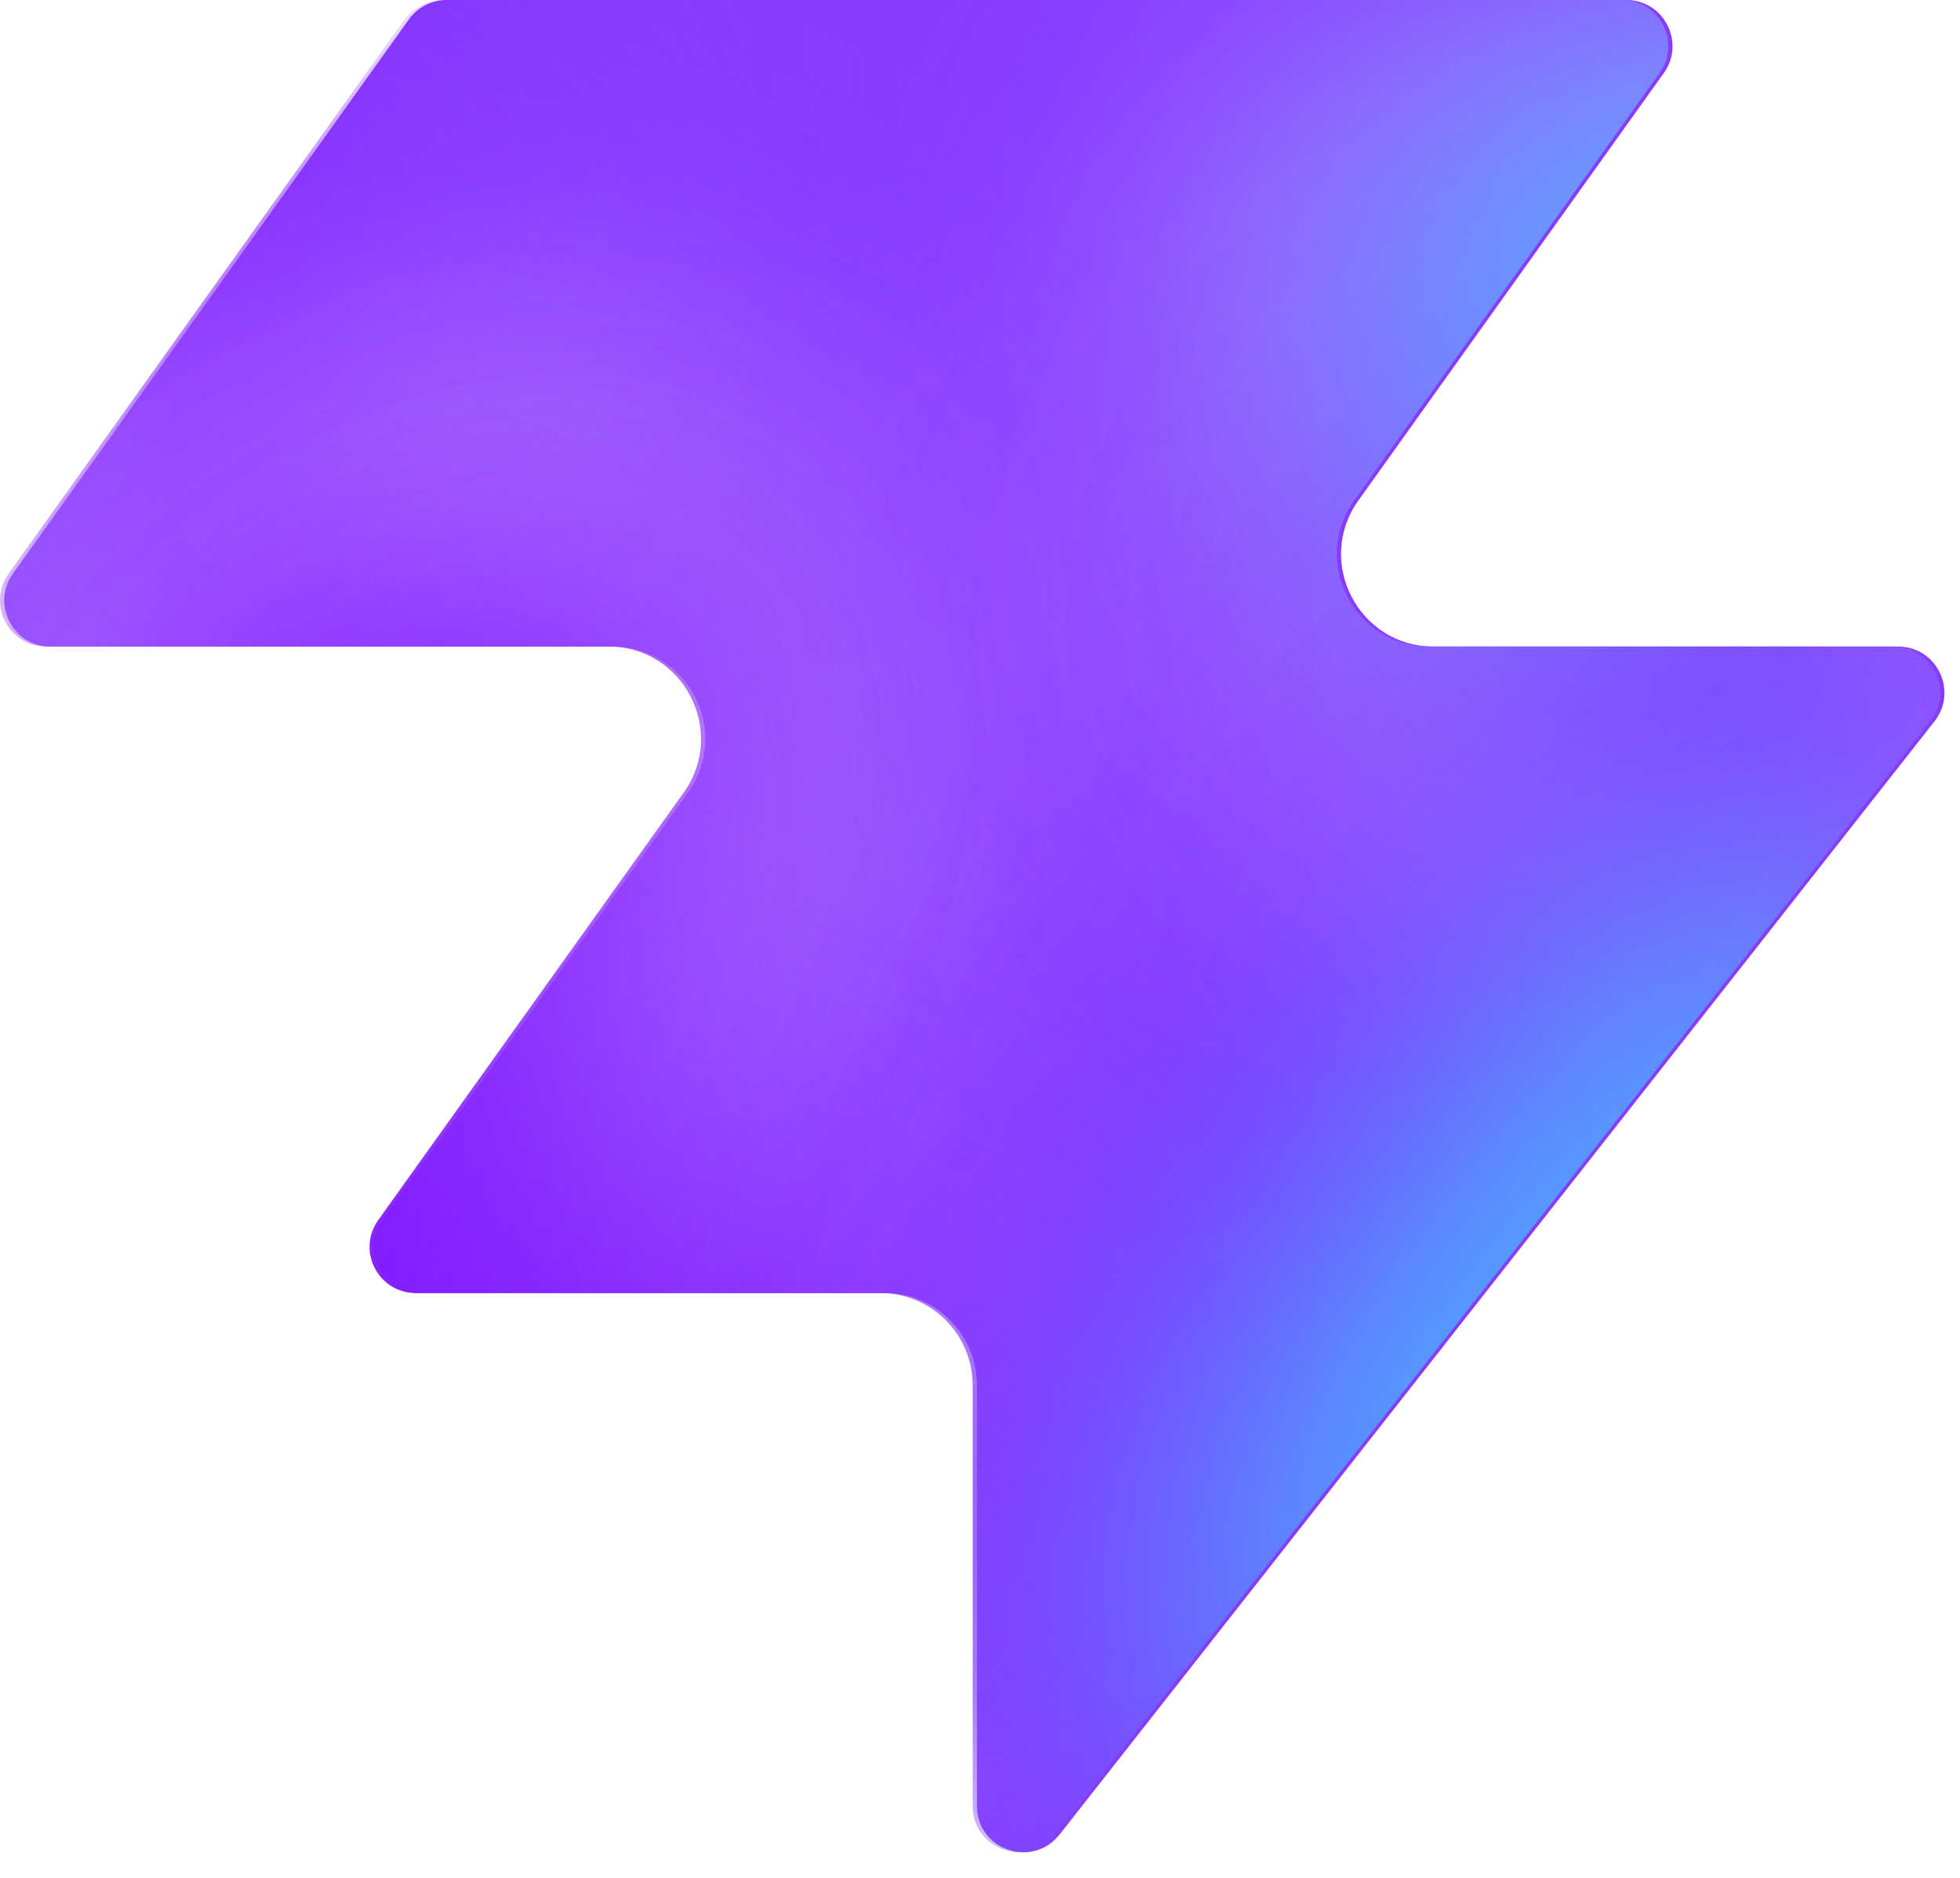
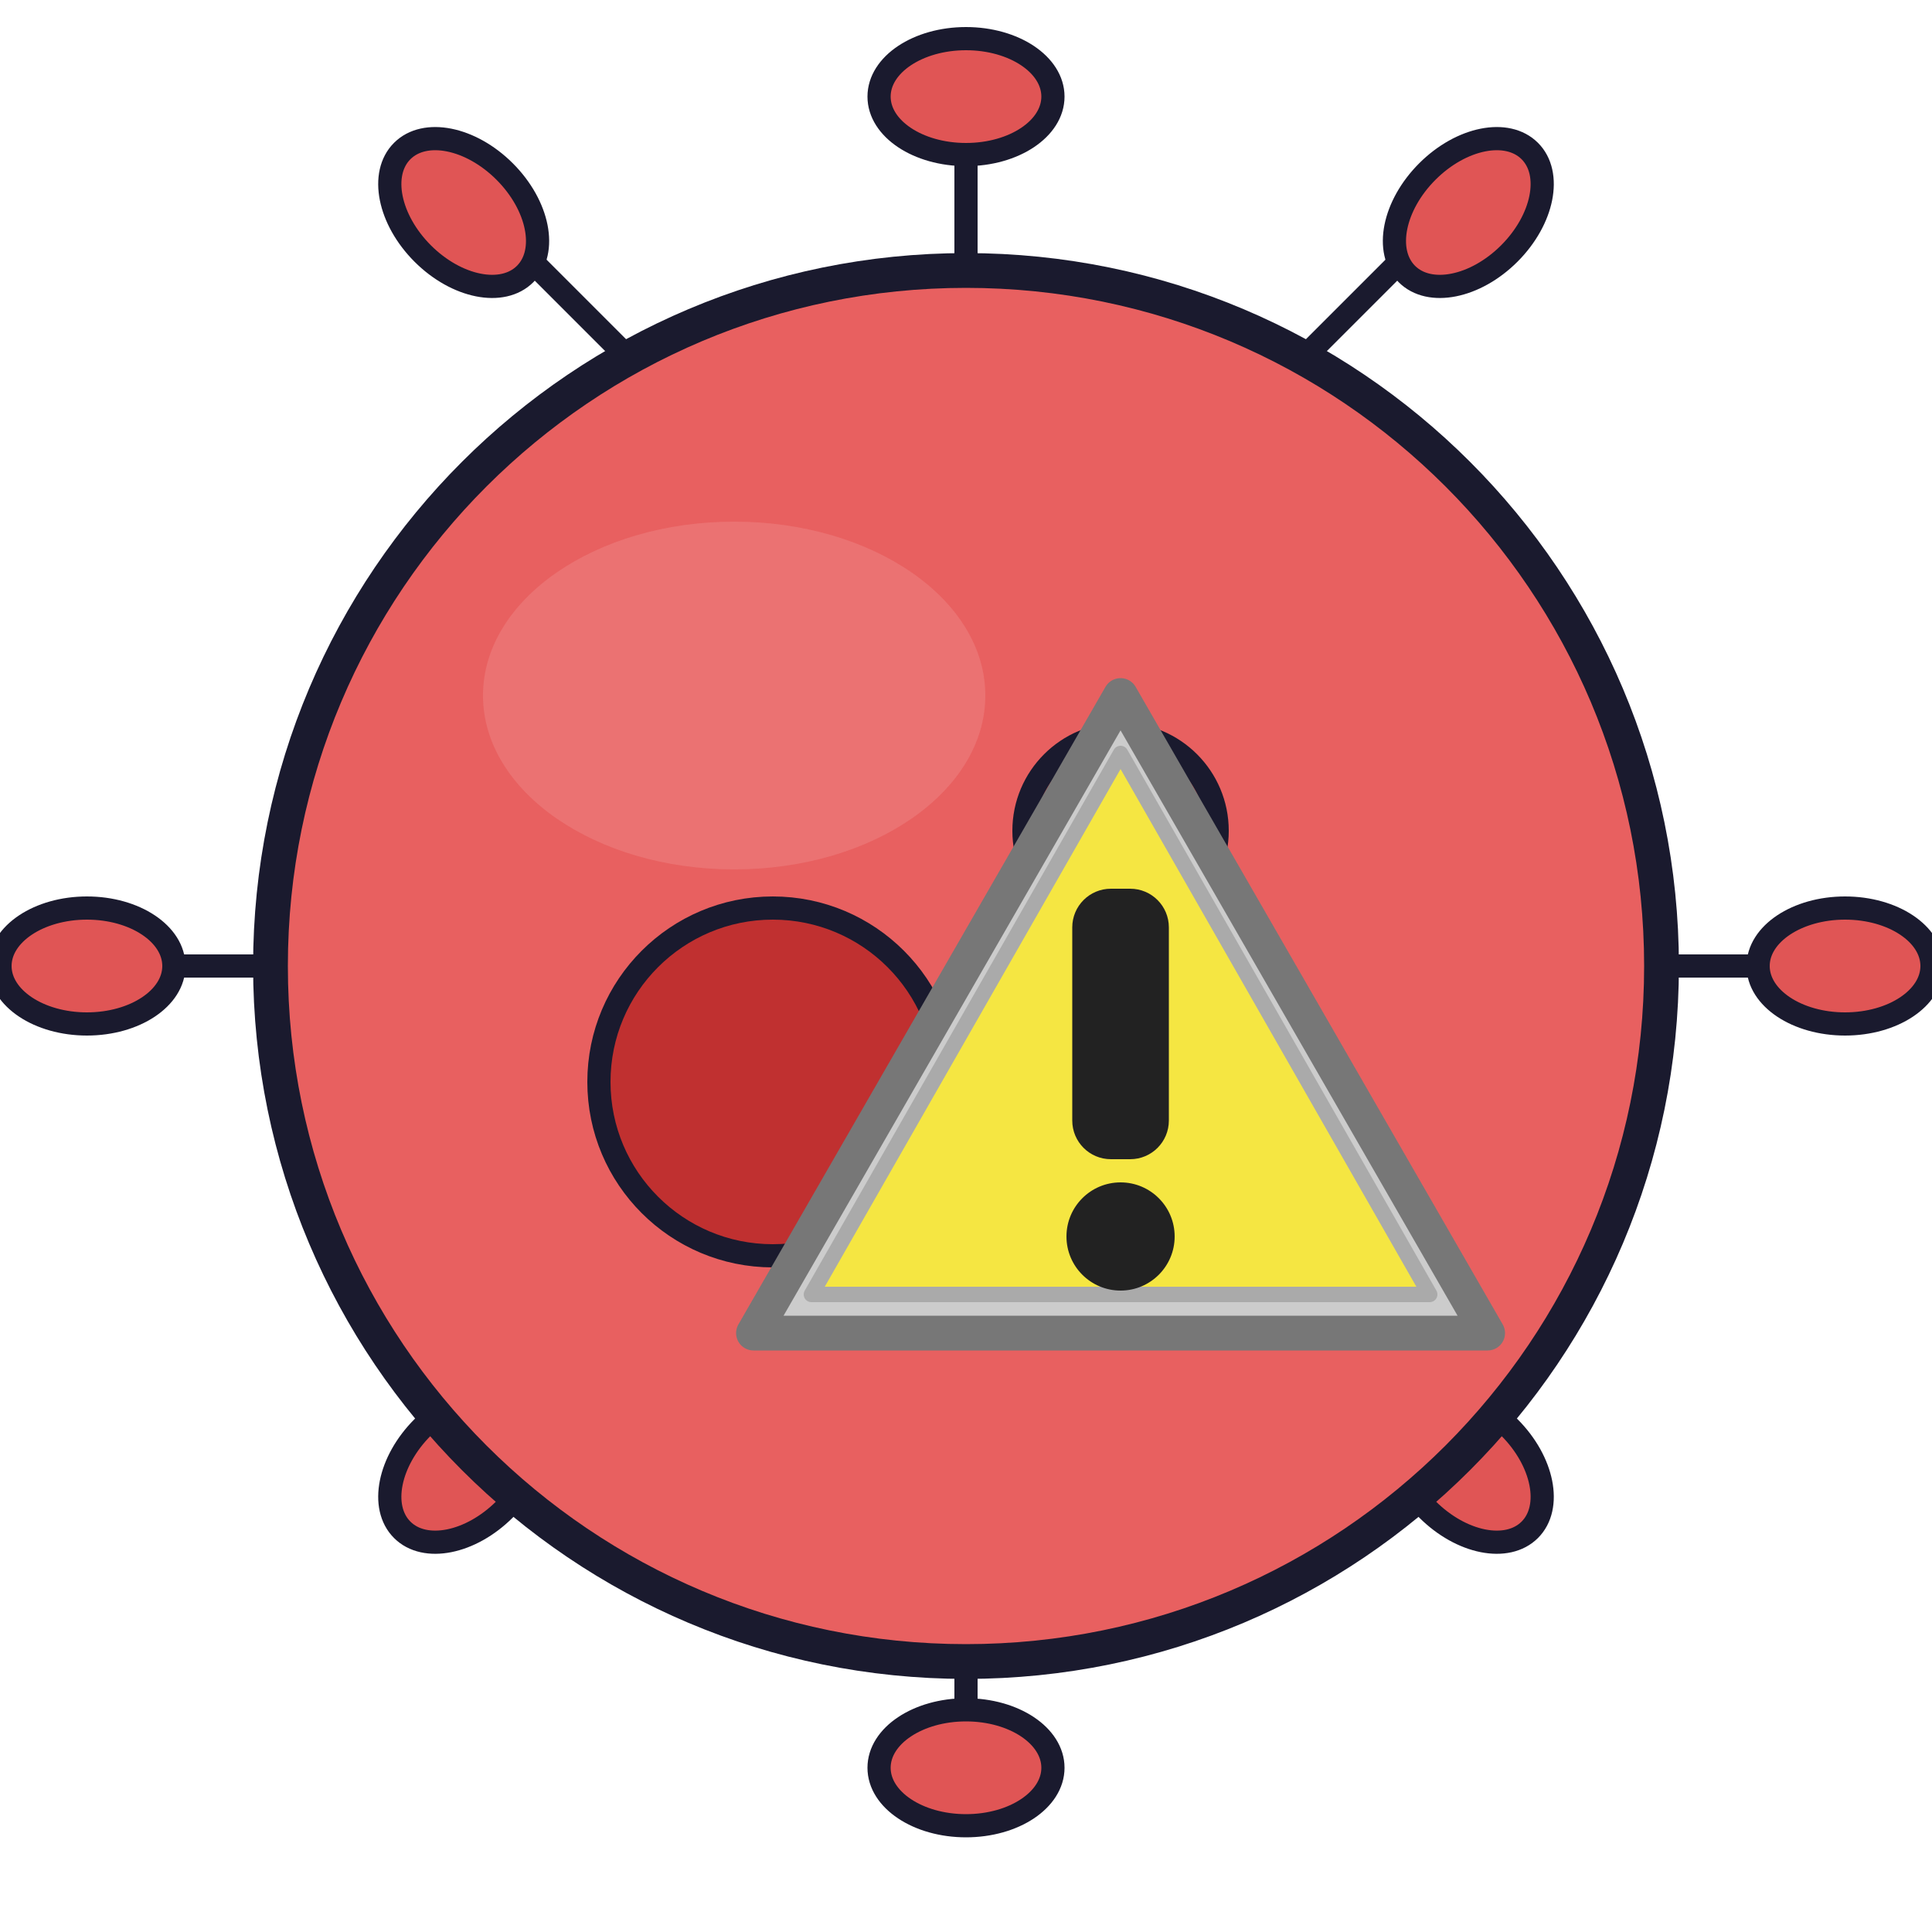
- <svg xmlns="http://www.w3.org/2000/svg" width="48" height="46" fill="none" viewBox="0 0 48 46">
-   <path fill="#863bff" d="M25.946 44.938c-.664.845-2.021.375-2.021-.698V33.937a2.26 2.26 0 0 0-2.262-2.262H10.287c-.92 0-1.456-1.04-.92-1.788l7.48-10.471c1.07-1.497 0-3.578-1.842-3.578H1.237c-.92 0-1.456-1.04-.92-1.788L10.013.474c.214-.297.556-.474.92-.474h28.894c.92 0 1.456 1.04.92 1.788l-7.48 10.471c-1.07 1.498 0 3.579 1.842 3.579h11.377c.943 0 1.473 1.088.89 1.83L25.947 44.94z" style="fill:#863bff;fill:color(display-p3 .525 .23 1);fill-opacity:1" />
-   <mask id="a" width="48" height="46" x="0" y="0" maskUnits="userSpaceOnUse" style="mask-type:alpha">
-     <path fill="#000" d="M25.842 44.938c-.664.844-2.021.375-2.021-.698V33.937a2.26 2.26 0 0 0-2.262-2.262H10.183c-.92 0-1.456-1.04-.92-1.788l7.48-10.471c1.07-1.498 0-3.579-1.842-3.579H1.133c-.92 0-1.456-1.04-.92-1.787L9.91.473c.214-.297.556-.474.92-.474h28.894c.92 0 1.456 1.04.92 1.788l-7.48 10.471c-1.07 1.498 0 3.578 1.842 3.578h11.377c.943 0 1.473 1.088.89 1.832L25.843 44.94z" style="fill:#000;fill-opacity:1" />
-   </mask>
-   <g mask="url(#a)">
-     <g filter="url(#b)">
-       <ellipse cx="5.508" cy="14.704" fill="#ede6ff" rx="5.508" ry="14.704" style="fill:#ede6ff;fill:color(display-p3 .927 .903 1);fill-opacity:1" transform="matrix(.00324 1 1 -.00324 -4.47 31.516)" />
-     </g>
-     <g filter="url(#c)">
-       <ellipse cx="10.399" cy="29.851" fill="#ede6ff" rx="10.399" ry="29.851" style="fill:#ede6ff;fill:color(display-p3 .927 .903 1);fill-opacity:1" transform="matrix(.00324 1 1 -.00324 -39.328 7.883)" />
-     </g>
-     <g filter="url(#d)">
-       <ellipse cx="5.508" cy="30.487" fill="#7e14ff" rx="5.508" ry="30.487" style="fill:#7e14ff;fill:color(display-p3 .492 .077 1);fill-opacity:1" transform="rotate(89.814 -25.913 -14.639)scale(1 -1)" />
-     </g>
-     <g filter="url(#e)">
-       <ellipse cx="5.508" cy="30.599" fill="#7e14ff" rx="5.508" ry="30.599" style="fill:#7e14ff;fill:color(display-p3 .492 .077 1);fill-opacity:1" transform="rotate(89.814 -32.644 -3.334)scale(1 -1)" />
-     </g>
-     <g filter="url(#f)">
-       <ellipse cx="5.508" cy="30.599" fill="#7e14ff" rx="5.508" ry="30.599" style="fill:#7e14ff;fill:color(display-p3 .492 .077 1);fill-opacity:1" transform="matrix(.00324 1 1 -.00324 -34.34 30.47)" />
-     </g>
-     <g filter="url(#g)">
-       <ellipse cx="14.072" cy="22.078" fill="#ede6ff" rx="14.072" ry="22.078" style="fill:#ede6ff;fill:color(display-p3 .927 .903 1);fill-opacity:1" transform="rotate(93.35 24.506 48.493)scale(-1 1)" />
-     </g>
-     <g filter="url(#h)">
-       <ellipse cx="3.47" cy="21.501" fill="#7e14ff" rx="3.47" ry="21.501" style="fill:#7e14ff;fill:color(display-p3 .492 .077 1);fill-opacity:1" transform="rotate(89.009 28.708 47.59)scale(-1 1)" />
-     </g>
-     <g filter="url(#i)">
-       <ellipse cx="3.47" cy="21.501" fill="#7e14ff" rx="3.47" ry="21.501" style="fill:#7e14ff;fill:color(display-p3 .492 .077 1);fill-opacity:1" transform="rotate(89.009 28.708 47.59)scale(-1 1)" />
-     </g>
-     <g filter="url(#j)">
-       <ellipse cx=".387" cy="8.972" fill="#7e14ff" rx="4.407" ry="29.108" style="fill:#7e14ff;fill:color(display-p3 .492 .077 1);fill-opacity:1" transform="rotate(39.51 .387 8.972)" />
-     </g>
-     <g filter="url(#k)">
-       <ellipse cx="47.523" cy="-6.092" fill="#7e14ff" rx="4.407" ry="29.108" style="fill:#7e14ff;fill:color(display-p3 .492 .077 1);fill-opacity:1" transform="rotate(37.892 47.523 -6.092)" />
-     </g>
-     <g filter="url(#l)">
-       <ellipse cx="41.412" cy="6.333" fill="#47bfff" rx="5.971" ry="9.665" style="fill:#47bfff;fill:color(display-p3 .28 .748 1);fill-opacity:1" transform="rotate(37.892 41.412 6.333)" />
-     </g>
-     <g filter="url(#m)">
-       <ellipse cx="-1.879" cy="38.332" fill="#7e14ff" rx="4.407" ry="29.108" style="fill:#7e14ff;fill:color(display-p3 .492 .077 1);fill-opacity:1" transform="rotate(37.892 -1.88 38.332)" />
-     </g>
-     <g filter="url(#n)">
-       <ellipse cx="-1.879" cy="38.332" fill="#7e14ff" rx="4.407" ry="29.108" style="fill:#7e14ff;fill:color(display-p3 .492 .077 1);fill-opacity:1" transform="rotate(37.892 -1.88 38.332)" />
-     </g>
-     <g filter="url(#o)">
-       <ellipse cx="35.651" cy="29.907" fill="#7e14ff" rx="4.407" ry="29.108" style="fill:#7e14ff;fill:color(display-p3 .492 .077 1);fill-opacity:1" transform="rotate(37.892 35.651 29.907)" />
-     </g>
-     <g filter="url(#p)">
-       <ellipse cx="38.418" cy="32.4" fill="#47bfff" rx="5.971" ry="15.297" style="fill:#47bfff;fill:color(display-p3 .28 .748 1);fill-opacity:1" transform="rotate(37.892 38.418 32.4)" />
-     </g>
+ <svg xmlns="http://www.w3.org/2000/svg" viewBox="0 0 100 100">
+   <style>
+     .spike { fill: #e05555; stroke: #1a1a2e; stroke-width: 1.2; }
+     .body  { fill: #e86060; stroke: #1a1a2e; stroke-width: 1.8; }
+     .spot  { fill: #c03030; stroke: #1a1a2e; stroke-width: 1.2; }
+   </style>
+   <line x1="50" y1="14" x2="50" y2="7" stroke="#1a1a2e" stroke-width="1.2" />
+   <ellipse cx="50" cy="5" rx="4.5" ry="3" class="spike" />
+   <line x1="68" y1="18" x2="73" y2="13" stroke="#1a1a2e" stroke-width="1.2" />
+   <ellipse cx="76" cy="11" rx="4.5" ry="3" transform="rotate(-45,76,11)" class="spike" />
+   <line x1="86" y1="50" x2="93" y2="50" stroke="#1a1a2e" stroke-width="1.2" />
+   <ellipse cx="95.5" cy="50" rx="4.5" ry="3" class="spike" />
+   <line x1="68" y1="68" x2="73" y2="73" stroke="#1a1a2e" stroke-width="1.2" />
+   <ellipse cx="76" cy="76" rx="4.5" ry="3" transform="rotate(45,76,76)" class="spike" />
+   <line x1="50" y1="82" x2="50" y2="89" stroke="#1a1a2e" stroke-width="1.2" />
+   <ellipse cx="50" cy="91.5" rx="4.5" ry="3" class="spike" />
+   <line x1="32" y1="68" x2="27" y2="73" stroke="#1a1a2e" stroke-width="1.2" />
+   <ellipse cx="24" cy="76" rx="4.5" ry="3" transform="rotate(-45,24,76)" class="spike" />
+   <line x1="14" y1="50" x2="7" y2="50" stroke="#1a1a2e" stroke-width="1.2" />
+   <ellipse cx="4.5" cy="50" rx="4.5" ry="3" class="spike" />
+   <line x1="32" y1="18" x2="27" y2="13" stroke="#1a1a2e" stroke-width="1.2" />
+   <ellipse cx="24" cy="11" rx="4.5" ry="3" transform="rotate(45,24,11)" class="spike" />
+   <circle cx="50" cy="50" r="36" class="body" />
+   <ellipse cx="38" cy="36" rx="13" ry="9" fill="#ef8888" opacity="0.45" />
+   <circle cx="40" cy="56" r="9" class="spot" />
+   <circle cx="58" cy="43" r="5" class="spot" />
+   <g transform="translate(58,58)">
+     <polygon points="0,-22 19,11 -19,11" fill="#cccccc" stroke="#777" stroke-width="1.8" stroke-linejoin="round" />
+     <polygon points="0,-19 16,9 -16,9" fill="#f5e642" stroke="#aaa" stroke-width="0.8" stroke-linejoin="round" />
+     <rect x="-2.5" y="-12" width="5" height="14" rx="2" fill="#222" />
+     <circle cx="0" cy="6" r="2.8" fill="#222" />
  </g>
-   <defs>
-     <filter id="b" width="60.045" height="41.654" x="-19.77" y="16.149" color-interpolation-filters="sRGB" filterUnits="userSpaceOnUse">
-       <feFlood flood-opacity="0" result="BackgroundImageFix" />
-       <feBlend in="SourceGraphic" in2="BackgroundImageFix" result="shape" />
-       <feGaussianBlur result="effect1_foregroundBlur_2002_17158" stdDeviation="7.659" />
-     </filter>
-     <filter id="c" width="90.34" height="51.437" x="-54.613" y="-7.533" color-interpolation-filters="sRGB" filterUnits="userSpaceOnUse">
-       <feFlood flood-opacity="0" result="BackgroundImageFix" />
-       <feBlend in="SourceGraphic" in2="BackgroundImageFix" result="shape" />
-       <feGaussianBlur result="effect1_foregroundBlur_2002_17158" stdDeviation="7.659" />
-     </filter>
-     <filter id="d" width="79.355" height="29.4" x="-49.64" y="2.03" color-interpolation-filters="sRGB" filterUnits="userSpaceOnUse">
-       <feFlood flood-opacity="0" result="BackgroundImageFix" />
-       <feBlend in="SourceGraphic" in2="BackgroundImageFix" result="shape" />
-       <feGaussianBlur result="effect1_foregroundBlur_2002_17158" stdDeviation="4.596" />
-     </filter>
-     <filter id="e" width="79.579" height="29.4" x="-45.045" y="20.029" color-interpolation-filters="sRGB" filterUnits="userSpaceOnUse">
-       <feFlood flood-opacity="0" result="BackgroundImageFix" />
-       <feBlend in="SourceGraphic" in2="BackgroundImageFix" result="shape" />
-       <feGaussianBlur result="effect1_foregroundBlur_2002_17158" stdDeviation="4.596" />
-     </filter>
-     <filter id="f" width="79.579" height="29.4" x="-43.513" y="21.178" color-interpolation-filters="sRGB" filterUnits="userSpaceOnUse">
-       <feFlood flood-opacity="0" result="BackgroundImageFix" />
-       <feBlend in="SourceGraphic" in2="BackgroundImageFix" result="shape" />
-       <feGaussianBlur result="effect1_foregroundBlur_2002_17158" stdDeviation="4.596" />
-     </filter>
-     <filter id="g" width="74.749" height="58.852" x="15.756" y="-17.901" color-interpolation-filters="sRGB" filterUnits="userSpaceOnUse">
-       <feFlood flood-opacity="0" result="BackgroundImageFix" />
-       <feBlend in="SourceGraphic" in2="BackgroundImageFix" result="shape" />
-       <feGaussianBlur result="effect1_foregroundBlur_2002_17158" stdDeviation="7.659" />
-     </filter>
-     <filter id="h" width="61.377" height="25.362" x="23.548" y="2.284" color-interpolation-filters="sRGB" filterUnits="userSpaceOnUse">
-       <feFlood flood-opacity="0" result="BackgroundImageFix" />
-       <feBlend in="SourceGraphic" in2="BackgroundImageFix" result="shape" />
-       <feGaussianBlur result="effect1_foregroundBlur_2002_17158" stdDeviation="4.596" />
-     </filter>
-     <filter id="i" width="61.377" height="25.362" x="23.548" y="2.284" color-interpolation-filters="sRGB" filterUnits="userSpaceOnUse">
-       <feFlood flood-opacity="0" result="BackgroundImageFix" />
-       <feBlend in="SourceGraphic" in2="BackgroundImageFix" result="shape" />
-       <feGaussianBlur result="effect1_foregroundBlur_2002_17158" stdDeviation="4.596" />
-     </filter>
-     <filter id="j" width="56.045" height="63.649" x="-27.636" y="-22.853" color-interpolation-filters="sRGB" filterUnits="userSpaceOnUse">
-       <feFlood flood-opacity="0" result="BackgroundImageFix" />
-       <feBlend in="SourceGraphic" in2="BackgroundImageFix" result="shape" />
-       <feGaussianBlur result="effect1_foregroundBlur_2002_17158" stdDeviation="4.596" />
-     </filter>
-     <filter id="k" width="54.814" height="64.646" x="20.116" y="-38.415" color-interpolation-filters="sRGB" filterUnits="userSpaceOnUse">
-       <feFlood flood-opacity="0" result="BackgroundImageFix" />
-       <feBlend in="SourceGraphic" in2="BackgroundImageFix" result="shape" />
-       <feGaussianBlur result="effect1_foregroundBlur_2002_17158" stdDeviation="4.596" />
-     </filter>
-     <filter id="l" width="33.541" height="35.313" x="24.641" y="-11.323" color-interpolation-filters="sRGB" filterUnits="userSpaceOnUse">
-       <feFlood flood-opacity="0" result="BackgroundImageFix" />
-       <feBlend in="SourceGraphic" in2="BackgroundImageFix" result="shape" />
-       <feGaussianBlur result="effect1_foregroundBlur_2002_17158" stdDeviation="4.596" />
-     </filter>
-     <filter id="m" width="54.814" height="64.646" x="-29.286" y="6.009" color-interpolation-filters="sRGB" filterUnits="userSpaceOnUse">
-       <feFlood flood-opacity="0" result="BackgroundImageFix" />
-       <feBlend in="SourceGraphic" in2="BackgroundImageFix" result="shape" />
-       <feGaussianBlur result="effect1_foregroundBlur_2002_17158" stdDeviation="4.596" />
-     </filter>
-     <filter id="n" width="54.814" height="64.646" x="-29.286" y="6.009" color-interpolation-filters="sRGB" filterUnits="userSpaceOnUse">
-       <feFlood flood-opacity="0" result="BackgroundImageFix" />
-       <feBlend in="SourceGraphic" in2="BackgroundImageFix" result="shape" />
-       <feGaussianBlur result="effect1_foregroundBlur_2002_17158" stdDeviation="4.596" />
-     </filter>
-     <filter id="o" width="54.814" height="64.646" x="8.244" y="-2.416" color-interpolation-filters="sRGB" filterUnits="userSpaceOnUse">
-       <feFlood flood-opacity="0" result="BackgroundImageFix" />
-       <feBlend in="SourceGraphic" in2="BackgroundImageFix" result="shape" />
-       <feGaussianBlur result="effect1_foregroundBlur_2002_17158" stdDeviation="4.596" />
-     </filter>
-     <filter id="p" width="39.409" height="43.623" x="18.713" y="10.588" color-interpolation-filters="sRGB" filterUnits="userSpaceOnUse">
-       <feFlood flood-opacity="0" result="BackgroundImageFix" />
-       <feBlend in="SourceGraphic" in2="BackgroundImageFix" result="shape" />
-       <feGaussianBlur result="effect1_foregroundBlur_2002_17158" stdDeviation="4.596" />
-     </filter>
-   </defs>
</svg>
